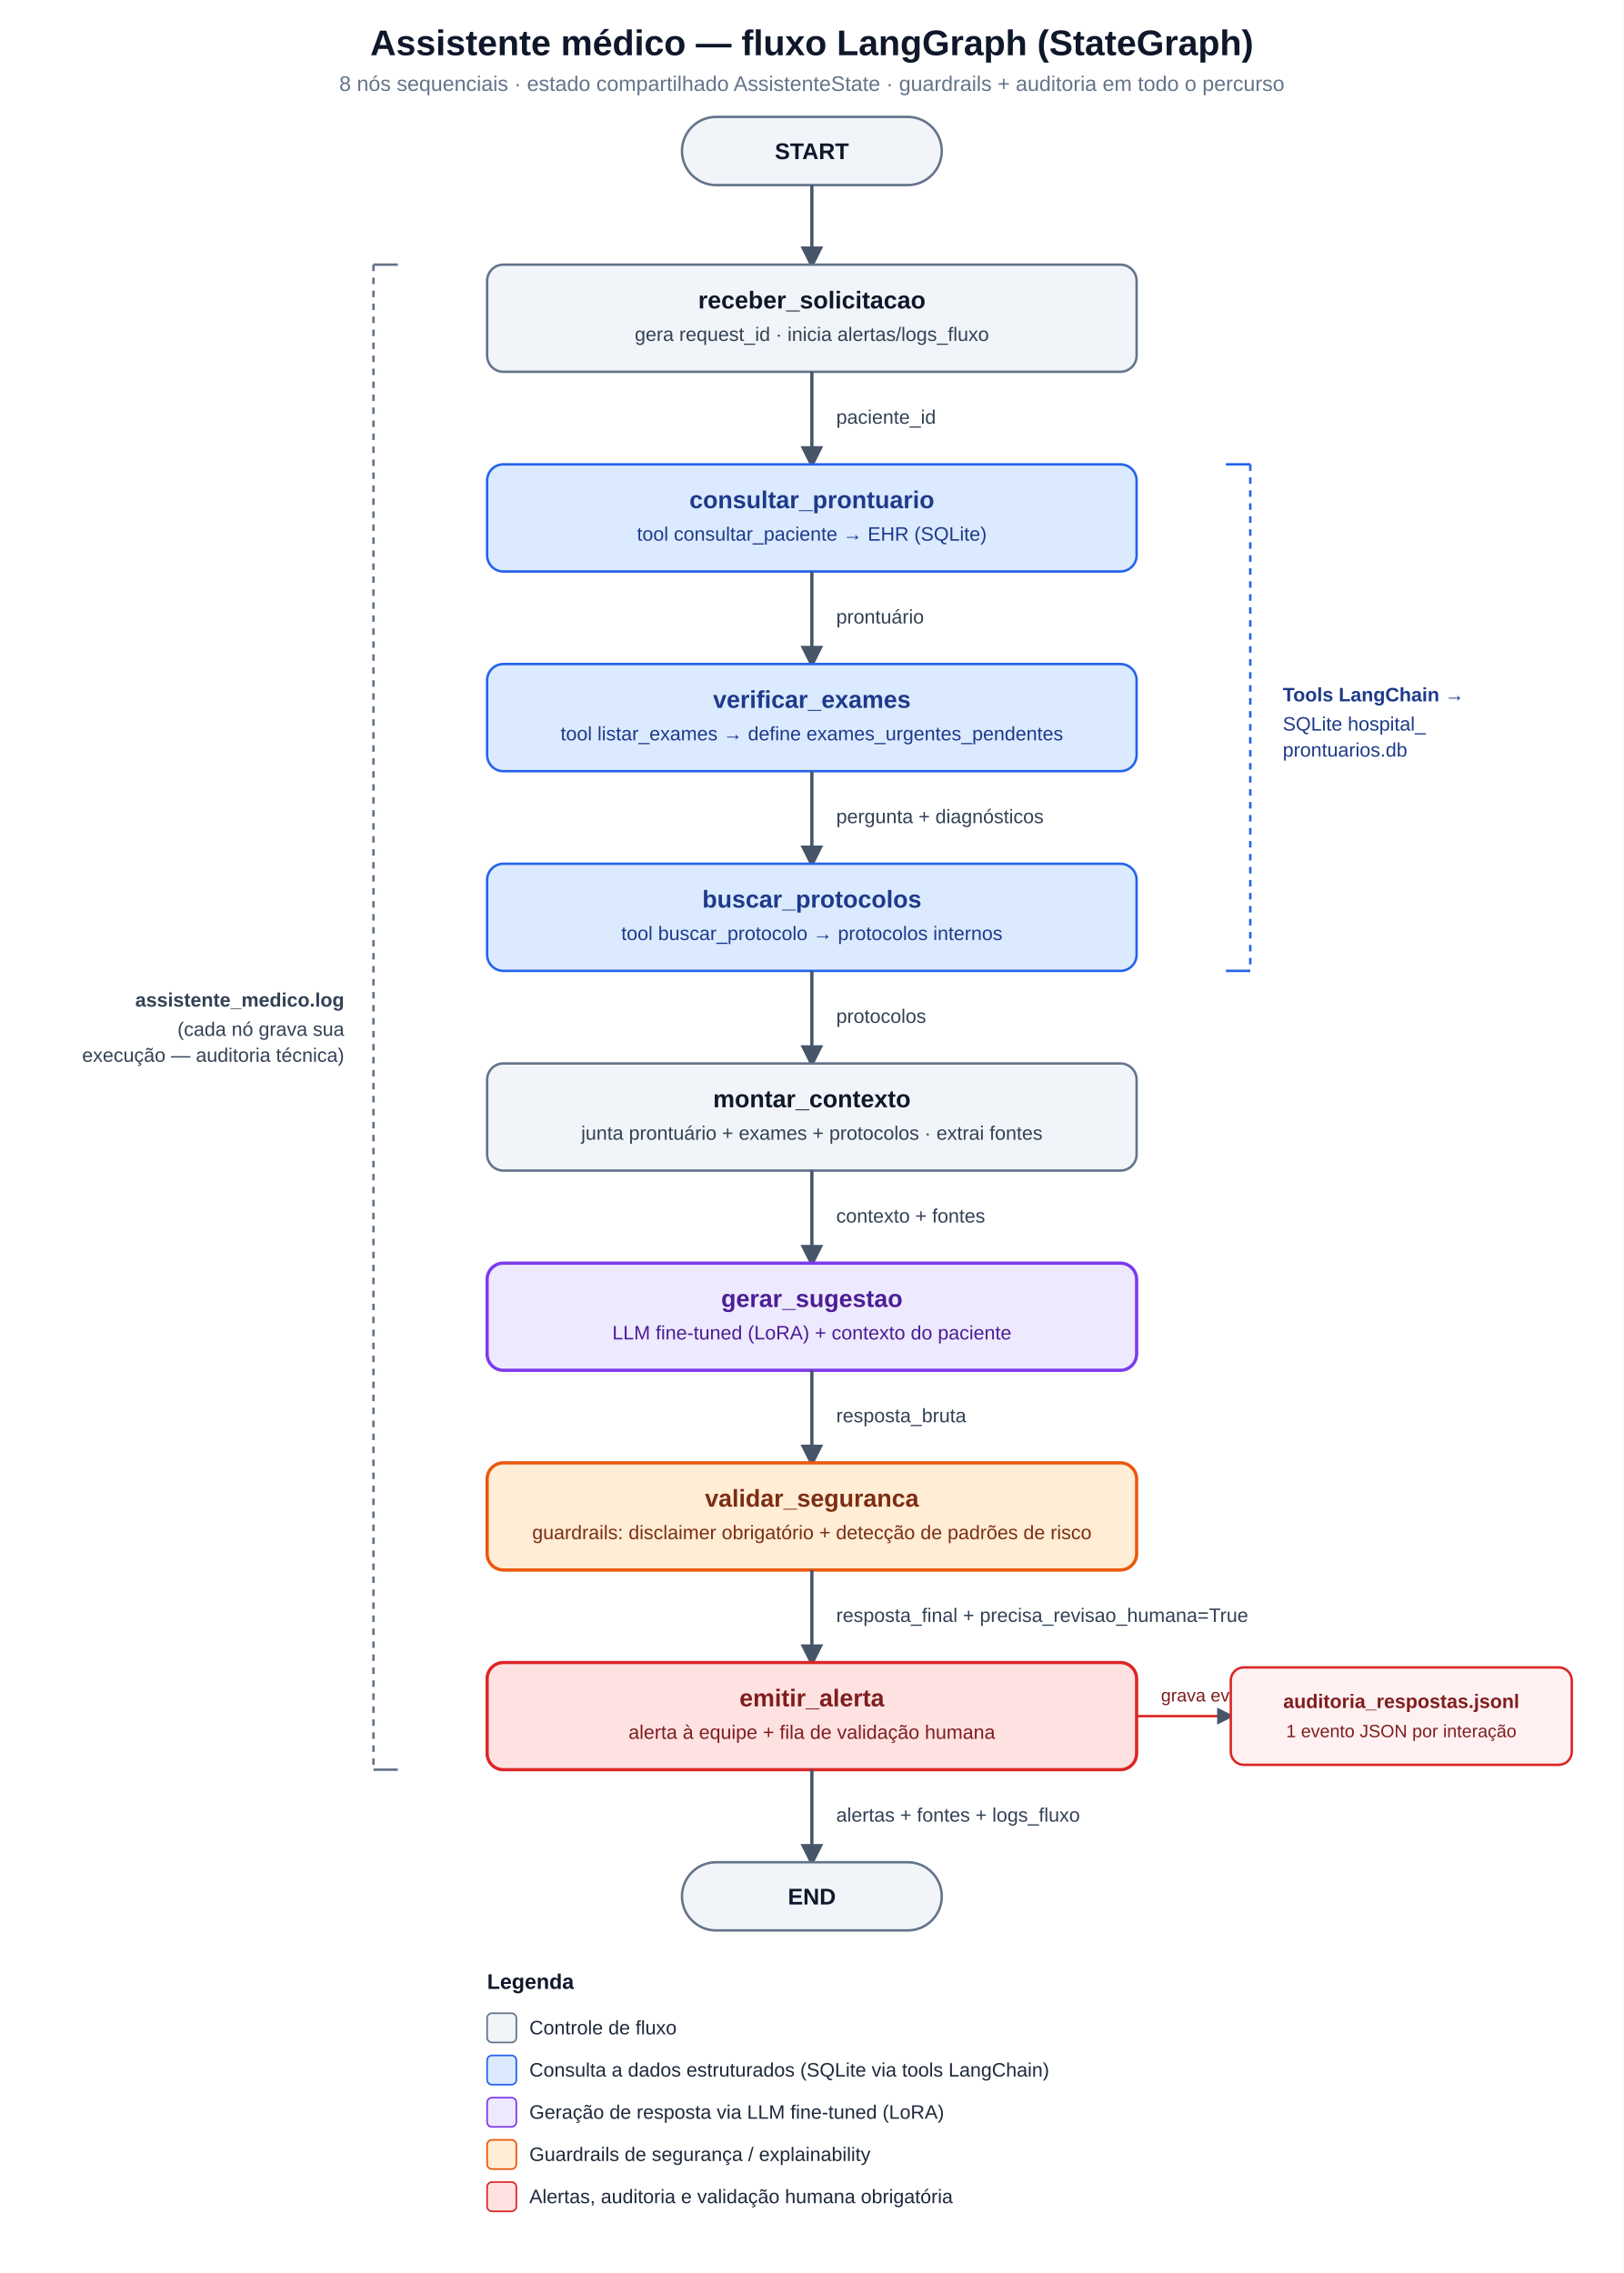
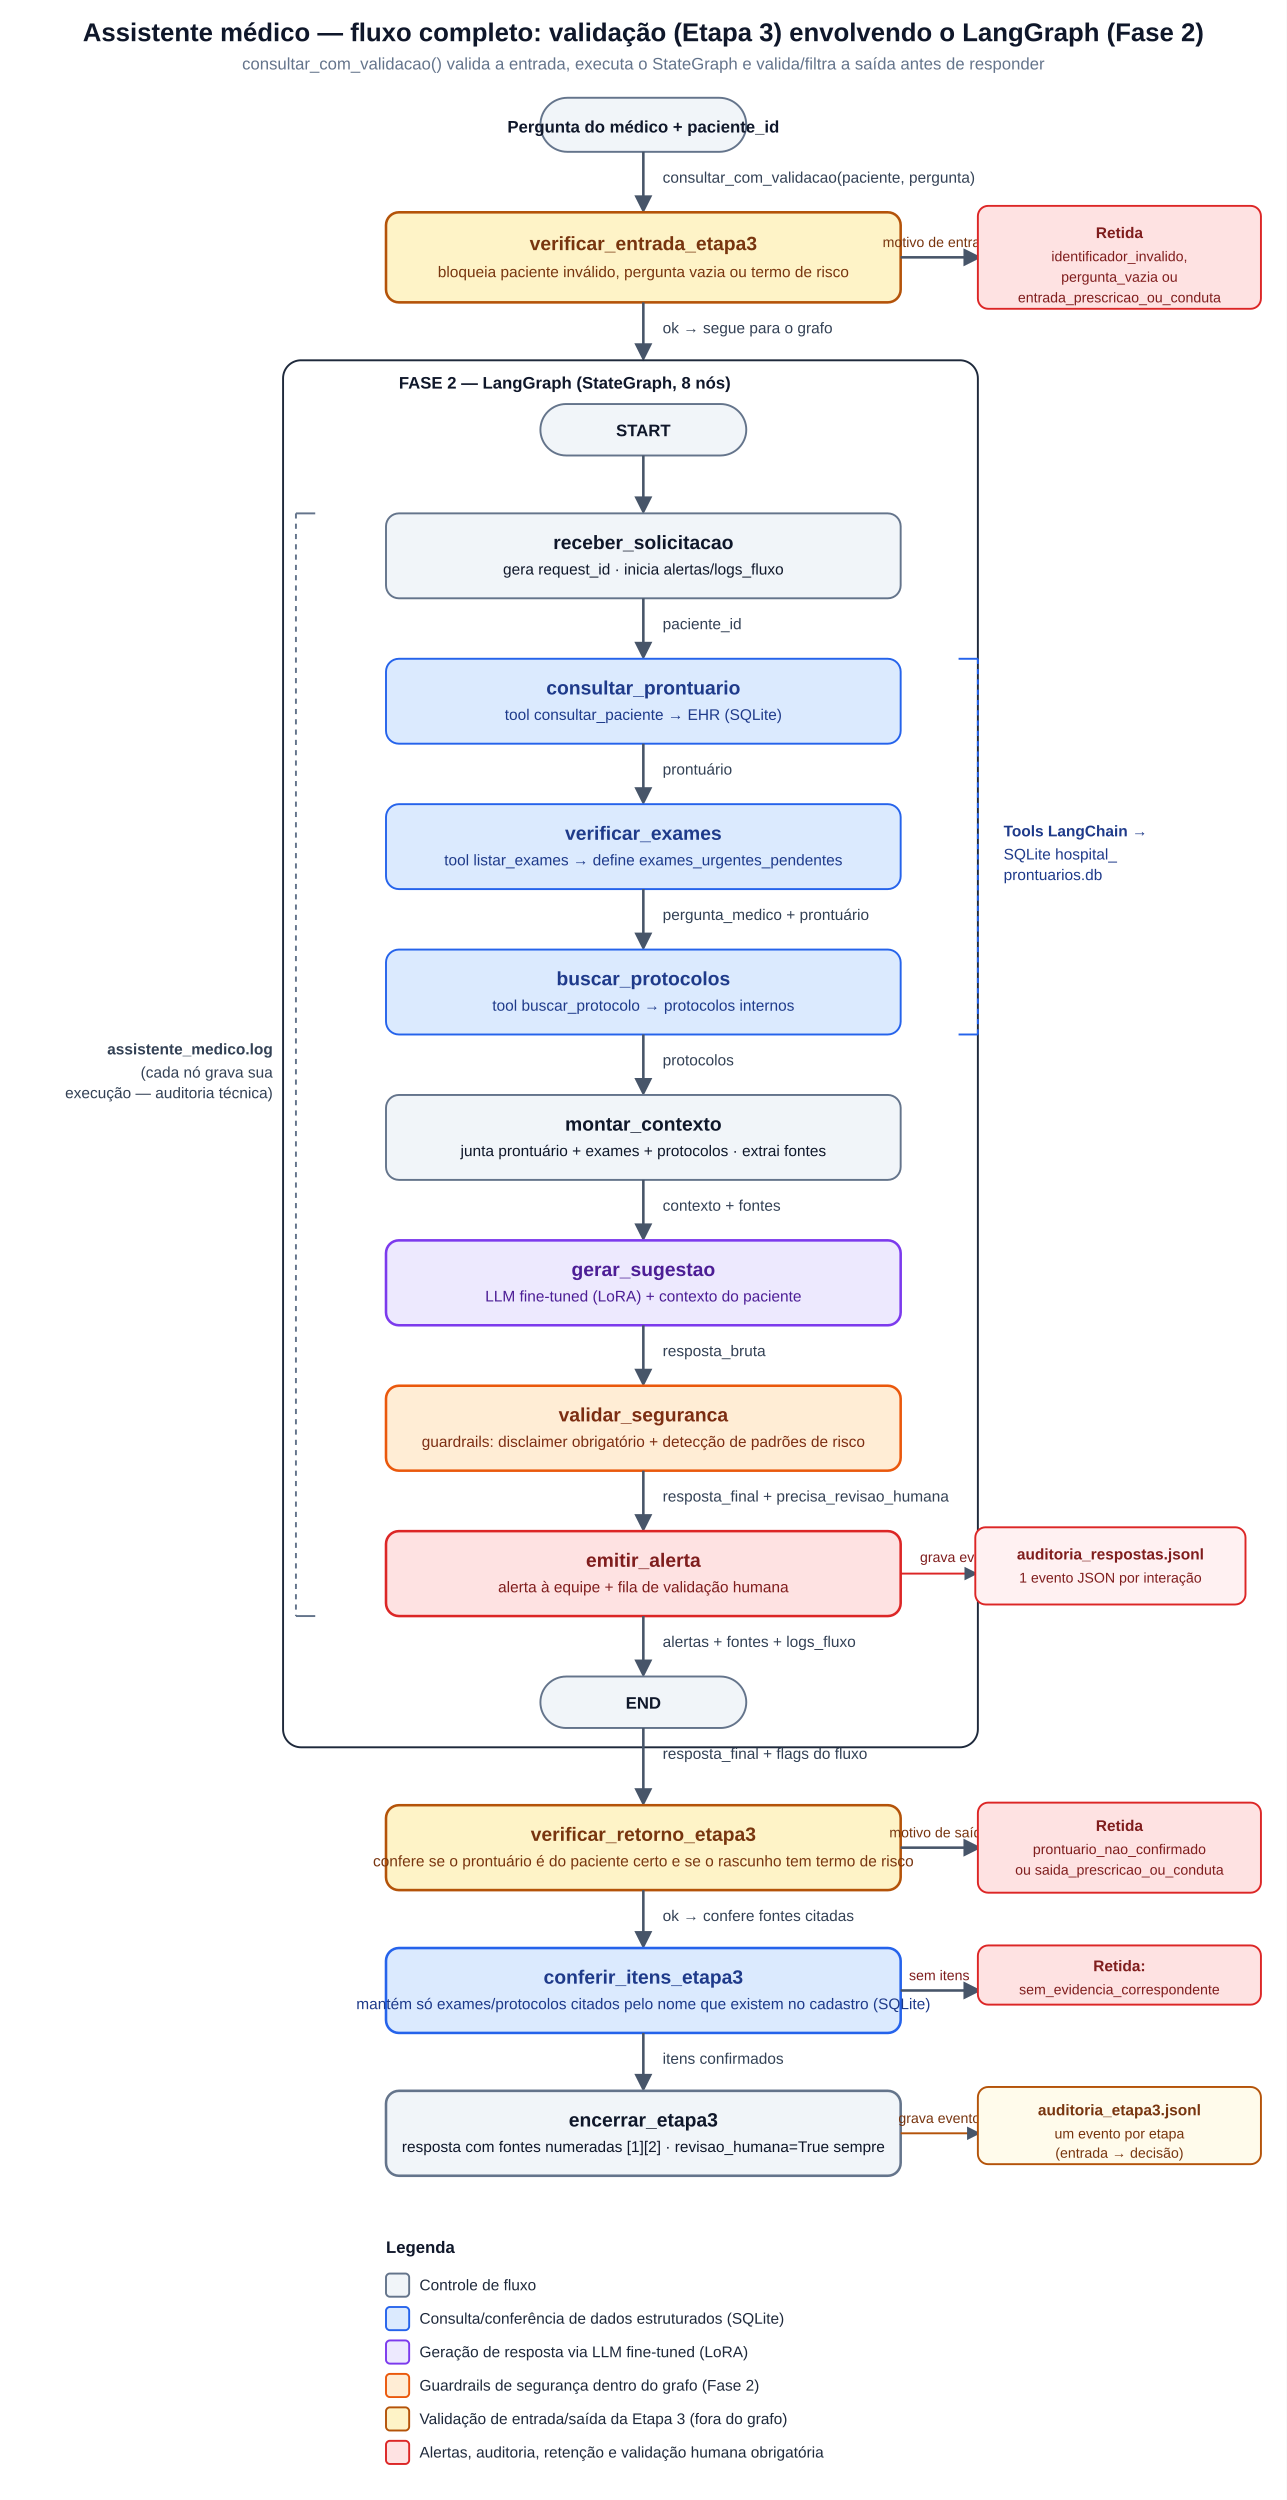
- <svg xmlns="http://www.w3.org/2000/svg" viewBox="0 0 1000 1400" role="img" aria-label="Fluxo do assistente médico orquestrado pelo LangGraph: do recebimento da pergunta à geração da sugestão com guardrails, auditoria e validação humana obrigatória">
+ <svg xmlns="http://www.w3.org/2000/svg" viewBox="0 0 1000 1943" role="img" aria-label="Fluxo completo do assistente médico: a camada de validação da Etapa 3 valida a entrada, executa o StateGraph da Fase 2 e valida e filtra a saída antes de responder, sempre exigindo revisão humana e registrando auditoria">
  <defs>
    <marker id="arrow" viewBox="0 0 10 10" refX="8" refY="5" markerWidth="7" markerHeight="7" orient="auto-start-reverse">
      <path d="M0,0 L10,5 L0,10 z" fill="#475569" />
    </marker>
  </defs>
-   <rect x="0" y="0" width="1000" height="1400" fill="#ffffff" />
-   <text x="500" y="34" text-anchor="middle" font-family="Segoe UI, Arial, sans-serif" font-size="22" font-weight="700" fill="#0f172a">
-     Assistente médico — fluxo LangGraph (StateGraph)
-   </text>
-   <text x="500" y="56" text-anchor="middle" font-family="Segoe UI, Arial, sans-serif" font-size="13" fill="#64748b">
-     8 nós sequenciais · estado compartilhado AssistenteState · guardrails + auditoria em todo o percurso
-   </text>
-   <rect x="420" y="72" width="160" height="42" rx="21" fill="#f1f5f9" stroke="#64748b" stroke-width="1.5" />
-   <text x="500" y="98" text-anchor="middle" font-family="Segoe UI, Arial, sans-serif" font-size="14" font-weight="700" fill="#0f172a">START</text>
-   <line x1="500" y1="114" x2="500" y2="163" stroke="#475569" stroke-width="2" marker-end="url(#arrow)" />
-   <rect x="300" y="163" width="400" height="66" rx="10" fill="#f1f5f9" stroke="#64748b" stroke-width="1.5" />
-   <text x="500" y="190" text-anchor="middle" font-family="Segoe UI, Arial, sans-serif" font-size="15" font-weight="700" fill="#0f172a">receber_solicitacao</text>
-   <text x="500" y="210" text-anchor="middle" font-family="Segoe UI, Arial, sans-serif" font-size="12" fill="#334155">gera request_id · inicia alertas/logs_fluxo</text>
-   <line x1="500" y1="229" x2="500" y2="286" stroke="#475569" stroke-width="2" marker-end="url(#arrow)" />
-   <text x="515" y="261" font-family="Segoe UI, Arial, sans-serif" font-size="12" fill="#334155">paciente_id</text>
-   <rect x="300" y="286" width="400" height="66" rx="10" fill="#dbeafe" stroke="#2563eb" stroke-width="1.5" />
-   <text x="500" y="313" text-anchor="middle" font-family="Segoe UI, Arial, sans-serif" font-size="15" font-weight="700" fill="#1e3a8a">consultar_prontuario</text>
-   <text x="500" y="333" text-anchor="middle" font-family="Segoe UI, Arial, sans-serif" font-size="12" fill="#1e3a8a">tool consultar_paciente → EHR (SQLite)</text>
-   <line x1="500" y1="352" x2="500" y2="409" stroke="#475569" stroke-width="2" marker-end="url(#arrow)" />
-   <text x="515" y="384" font-family="Segoe UI, Arial, sans-serif" font-size="12" fill="#334155">prontuário</text>
-   <rect x="300" y="409" width="400" height="66" rx="10" fill="#dbeafe" stroke="#2563eb" stroke-width="1.5" />
-   <text x="500" y="436" text-anchor="middle" font-family="Segoe UI, Arial, sans-serif" font-size="15" font-weight="700" fill="#1e3a8a">verificar_exames</text>
-   <text x="500" y="456" text-anchor="middle" font-family="Segoe UI, Arial, sans-serif" font-size="12" fill="#1e3a8a">tool listar_exames → define exames_urgentes_pendentes</text>
-   <line x1="500" y1="475" x2="500" y2="532" stroke="#475569" stroke-width="2" marker-end="url(#arrow)" />
-   <text x="515" y="507" font-family="Segoe UI, Arial, sans-serif" font-size="12" fill="#334155">pergunta + diagnósticos</text>
-   <rect x="300" y="532" width="400" height="66" rx="10" fill="#dbeafe" stroke="#2563eb" stroke-width="1.5" />
-   <text x="500" y="559" text-anchor="middle" font-family="Segoe UI, Arial, sans-serif" font-size="15" font-weight="700" fill="#1e3a8a">buscar_protocolos</text>
-   <text x="500" y="579" text-anchor="middle" font-family="Segoe UI, Arial, sans-serif" font-size="12" fill="#1e3a8a">tool buscar_protocolo → protocolos internos</text>
-   <line x1="500" y1="598" x2="500" y2="655" stroke="#475569" stroke-width="2" marker-end="url(#arrow)" />
-   <text x="515" y="630" font-family="Segoe UI, Arial, sans-serif" font-size="12" fill="#334155">protocolos</text>
-   <rect x="300" y="655" width="400" height="66" rx="10" fill="#f1f5f9" stroke="#64748b" stroke-width="1.5" />
-   <text x="500" y="682" text-anchor="middle" font-family="Segoe UI, Arial, sans-serif" font-size="15" font-weight="700" fill="#0f172a">montar_contexto</text>
-   <text x="500" y="702" text-anchor="middle" font-family="Segoe UI, Arial, sans-serif" font-size="12" fill="#334155">junta prontuário + exames + protocolos · extrai fontes</text>
-   <line x1="500" y1="721" x2="500" y2="778" stroke="#475569" stroke-width="2" marker-end="url(#arrow)" />
-   <text x="515" y="753" font-family="Segoe UI, Arial, sans-serif" font-size="12" fill="#334155">contexto + fontes</text>
-   <rect x="300" y="778" width="400" height="66" rx="10" fill="#ede9fe" stroke="#7c3aed" stroke-width="2" />
-   <text x="500" y="805" text-anchor="middle" font-family="Segoe UI, Arial, sans-serif" font-size="15" font-weight="700" fill="#4c1d95">gerar_sugestao</text>
-   <text x="500" y="825" text-anchor="middle" font-family="Segoe UI, Arial, sans-serif" font-size="12" fill="#4c1d95">LLM fine-tuned (LoRA) + contexto do paciente</text>
-   <line x1="500" y1="844" x2="500" y2="901" stroke="#475569" stroke-width="2" marker-end="url(#arrow)" />
-   <text x="515" y="876" font-family="Segoe UI, Arial, sans-serif" font-size="12" fill="#334155">resposta_bruta</text>
-   <rect x="300" y="901" width="400" height="66" rx="10" fill="#ffedd5" stroke="#ea580c" stroke-width="2" />
-   <text x="500" y="928" text-anchor="middle" font-family="Segoe UI, Arial, sans-serif" font-size="15" font-weight="700" fill="#7c2d12">validar_seguranca</text>
-   <text x="500" y="948" text-anchor="middle" font-family="Segoe UI, Arial, sans-serif" font-size="12" fill="#7c2d12">guardrails: disclaimer obrigatório + detecção de padrões de risco</text>
-   <line x1="500" y1="967" x2="500" y2="1024" stroke="#475569" stroke-width="2" marker-end="url(#arrow)" />
-   <text x="515" y="999" font-family="Segoe UI, Arial, sans-serif" font-size="12" fill="#334155">resposta_final + precisa_revisao_humana=True</text>
-   <rect x="300" y="1024" width="400" height="66" rx="10" fill="#fee2e2" stroke="#dc2626" stroke-width="2" />
-   <text x="500" y="1051" text-anchor="middle" font-family="Segoe UI, Arial, sans-serif" font-size="15" font-weight="700" fill="#7f1d1d">emitir_alerta</text>
-   <text x="500" y="1071" text-anchor="middle" font-family="Segoe UI, Arial, sans-serif" font-size="12" fill="#7f1d1d">alerta à equipe + fila de validação humana</text>
-   <line x1="500" y1="1090" x2="500" y2="1147" stroke="#475569" stroke-width="2" marker-end="url(#arrow)" />
-   <text x="515" y="1122" font-family="Segoe UI, Arial, sans-serif" font-size="12" fill="#334155">alertas + fontes + logs_fluxo</text>
-   <rect x="420" y="1147" width="160" height="42" rx="21" fill="#f1f5f9" stroke="#64748b" stroke-width="1.5" />
-   <text x="500" y="1173" text-anchor="middle" font-family="Segoe UI, Arial, sans-serif" font-size="14" font-weight="700" fill="#0f172a">END</text>
-   <line x1="700" y1="1057" x2="758" y2="1057" stroke="#dc2626" stroke-width="1.5" marker-end="url(#arrow)" />
-   <text x="715" y="1048" font-family="Segoe UI, Arial, sans-serif" font-size="11" fill="#7f1d1d">grava evento</text>
-   <rect x="758" y="1027" width="210" height="60" rx="8" fill="#fff1f2" stroke="#dc2626" stroke-width="1.5" />
-   <text x="863" y="1052" text-anchor="middle" font-family="Segoe UI, Arial, sans-serif" font-size="12" font-weight="700" fill="#7f1d1d">auditoria_respostas.jsonl</text>
-   <text x="863" y="1070" text-anchor="middle" font-family="Segoe UI, Arial, sans-serif" font-size="11" fill="#7f1d1d">1 evento JSON por interação</text>
-   <line x1="770" y1="286" x2="770" y2="598" stroke="#2563eb" stroke-width="1.5" stroke-dasharray="4 4" />
-   <line x1="770" y1="286" x2="755" y2="286" stroke="#2563eb" stroke-width="1.5" />
-   <line x1="770" y1="598" x2="755" y2="598" stroke="#2563eb" stroke-width="1.5" />
-   <text x="790" y="432" font-family="Segoe UI, Arial, sans-serif" font-size="12" font-weight="700" fill="#1e3a8a">Tools LangChain →</text>
-   <text x="790" y="450" font-family="Segoe UI, Arial, sans-serif" font-size="12" fill="#1e3a8a">SQLite hospital_</text>
-   <text x="790" y="466" font-family="Segoe UI, Arial, sans-serif" font-size="12" fill="#1e3a8a">prontuarios.db</text>
-   <line x1="230" y1="163" x2="230" y2="1090" stroke="#64748b" stroke-width="1.5" stroke-dasharray="4 4" />
-   <line x1="230" y1="163" x2="245" y2="163" stroke="#64748b" stroke-width="1.5" />
-   <line x1="230" y1="1090" x2="245" y2="1090" stroke="#64748b" stroke-width="1.5" />
-   <text x="212" y="620" text-anchor="end" font-family="Segoe UI, Arial, sans-serif" font-size="12" font-weight="700" fill="#334155">assistente_medico.log</text>
-   <text x="212" y="638" text-anchor="end" font-family="Segoe UI, Arial, sans-serif" font-size="12" fill="#334155">(cada nó grava sua</text>
-   <text x="212" y="654" text-anchor="end" font-family="Segoe UI, Arial, sans-serif" font-size="12" fill="#334155">execução — auditoria técnica)</text>
-   <text x="300" y="1225" font-family="Segoe UI, Arial, sans-serif" font-size="13" font-weight="700" fill="#0f172a">Legenda</text>
-   <rect x="300" y="1240" width="18" height="18" rx="3" fill="#f1f5f9" stroke="#64748b" />
-   <text x="326" y="1253" font-family="Segoe UI, Arial, sans-serif" font-size="12" fill="#1e293b">Controle de fluxo</text>
-   <rect x="300" y="1266" width="18" height="18" rx="3" fill="#dbeafe" stroke="#2563eb" />
-   <text x="326" y="1279" font-family="Segoe UI, Arial, sans-serif" font-size="12" fill="#1e293b">Consulta a dados estruturados (SQLite via tools LangChain)</text>
-   <rect x="300" y="1292" width="18" height="18" rx="3" fill="#ede9fe" stroke="#7c3aed" />
-   <text x="326" y="1305" font-family="Segoe UI, Arial, sans-serif" font-size="12" fill="#1e293b">Geração de resposta via LLM fine-tuned (LoRA)</text>
-   <rect x="300" y="1318" width="18" height="18" rx="3" fill="#ffedd5" stroke="#ea580c" />
-   <text x="326" y="1331" font-family="Segoe UI, Arial, sans-serif" font-size="12" fill="#1e293b">Guardrails de segurança / explainability</text>
-   <rect x="300" y="1344" width="18" height="18" rx="3" fill="#fee2e2" stroke="#dc2626" />
-   <text x="326" y="1357" font-family="Segoe UI, Arial, sans-serif" font-size="12" fill="#1e293b">Alertas, auditoria e validação humana obrigatória</text>
+   <rect x="0" y="0" width="1000" height="1943" fill="#ffffff" />
+   <text x="500" y="32" text-anchor="middle" font-family="Segoe UI, Arial, sans-serif" font-size="20" font-weight="700" fill="#0f172a">Assistente médico — fluxo completo: validação (Etapa 3) envolvendo o LangGraph (Fase 2)</text>
+   <text x="500" y="54" text-anchor="middle" font-family="Segoe UI, Arial, sans-serif" font-size="13" font-weight="400" fill="#64748b">consultar_com_validacao() valida a entrada, executa o StateGraph e valida/filtra a saída antes de responder</text>
+   <rect x="420" y="76" width="160" height="42" rx="21" fill="#f1f5f9" stroke="#64748b" stroke-width="1.5" />
+   <text x="500" y="103" text-anchor="middle" font-family="Segoe UI, Arial, sans-serif" font-size="13" font-weight="700" fill="#0f172a">Pergunta do médico + paciente_id</text>
+   <line x1="500" y1="118" x2="500" y2="163" stroke="#475569" stroke-width="2" marker-end="url(#arrow)" />
+   <text x="515" y="142" text-anchor="start" font-family="Segoe UI, Arial, sans-serif" font-size="12" font-weight="400" fill="#334155">consultar_com_validacao(paciente, pergunta)</text>
+   <rect x="300.0" y="165" width="400" height="70" rx="10" fill="#fef3c7" stroke="#b45309" stroke-width="2" />
+   <text x="500.0" y="194.4" text-anchor="middle" font-family="Segoe UI, Arial, sans-serif" font-size="15" font-weight="700" fill="#78350f">verificar_entrada_etapa3</text>
+   <text x="500.0" y="215.4" text-anchor="middle" font-family="Segoe UI, Arial, sans-serif" font-size="12" font-weight="400" fill="#78350f">bloqueia paciente inválido, pergunta vazia ou termo de risco</text>
+   <line x1="700.0" y1="200" x2="760.0" y2="200" stroke="#475569" stroke-width="2" marker-end="url(#arrow)" />
+   <text x="730.0" y="192" text-anchor="middle" font-family="Segoe UI, Arial, sans-serif" font-size="11" font-weight="400" fill="#78350f">motivo de entrada</text>
+   <rect x="760.0" y="160" width="220" height="80" rx="8" fill="#fee2e2" stroke="#dc2626" stroke-width="1.5" />
+   <text x="870.0" y="185" text-anchor="middle" font-family="Segoe UI, Arial, sans-serif" font-size="12" font-weight="700" fill="#7f1d1d">Retida</text>
+   <text x="870.0" y="203" text-anchor="middle" font-family="Segoe UI, Arial, sans-serif" font-size="11" font-weight="400" fill="#7f1d1d">identificador_invalido,</text>
+   <text x="870.0" y="219" text-anchor="middle" font-family="Segoe UI, Arial, sans-serif" font-size="11" font-weight="400" fill="#7f1d1d">pergunta_vazia ou</text>
+   <text x="870.0" y="235" text-anchor="middle" font-family="Segoe UI, Arial, sans-serif" font-size="11" font-weight="400" fill="#7f1d1d">entrada_prescricao_ou_conduta</text>
+   <line x1="500" y1="235" x2="500" y2="278" stroke="#475569" stroke-width="2" marker-end="url(#arrow)" />
+   <text x="515" y="259" text-anchor="start" font-family="Segoe UI, Arial, sans-serif" font-size="12" font-weight="400" fill="#334155">ok → segue para o grafo</text>
+   <rect x="220.0" y="280" width="540.0" height="1078" rx="14" fill="none" stroke="#1e293b" stroke-width="1.5" />
+   <text x="310.0" y="302" text-anchor="start" font-family="Segoe UI, Arial, sans-serif" font-size="13" font-weight="700" fill="#0f172a">FASE 2 — LangGraph (StateGraph, 8 nós)</text>
+   <rect x="420" y="314" width="160" height="40" rx="20" fill="#f1f5f9" stroke="#64748b" stroke-width="1.5" />
+   <text x="500" y="339" text-anchor="middle" font-family="Segoe UI, Arial, sans-serif" font-size="13" font-weight="700" fill="#0f172a">START</text>
+   <line x1="500" y1="354" x2="500" y2="397" stroke="#475569" stroke-width="2" marker-end="url(#arrow)" />
+   <rect x="300.0" y="399" width="400" height="66" rx="10" fill="#f1f5f9" stroke="#64748b" stroke-width="1.5" />
+   <text x="500.0" y="426.72" text-anchor="middle" font-family="Segoe UI, Arial, sans-serif" font-size="15" font-weight="700" fill="#0f172a">receber_solicitacao</text>
+   <text x="500.0" y="446.52" text-anchor="middle" font-family="Segoe UI, Arial, sans-serif" font-size="12" font-weight="400" fill="#0f172a">gera request_id · inicia alertas/logs_fluxo</text>
+   <line x1="500" y1="465" x2="500" y2="510" stroke="#475569" stroke-width="2" marker-end="url(#arrow)" />
+   <text x="515" y="489" text-anchor="start" font-family="Segoe UI, Arial, sans-serif" font-size="12" font-weight="400" fill="#334155">paciente_id</text>
+   <rect x="300.0" y="512" width="400" height="66" rx="10" fill="#dbeafe" stroke="#2563eb" stroke-width="1.5" />
+   <text x="500.0" y="539.72" text-anchor="middle" font-family="Segoe UI, Arial, sans-serif" font-size="15" font-weight="700" fill="#1e3a8a">consultar_prontuario</text>
+   <text x="500.0" y="559.52" text-anchor="middle" font-family="Segoe UI, Arial, sans-serif" font-size="12" font-weight="400" fill="#1e3a8a">tool consultar_paciente → EHR (SQLite)</text>
+   <line x1="500" y1="578" x2="500" y2="623" stroke="#475569" stroke-width="2" marker-end="url(#arrow)" />
+   <text x="515" y="602" text-anchor="start" font-family="Segoe UI, Arial, sans-serif" font-size="12" font-weight="400" fill="#334155">prontuário</text>
+   <rect x="300.0" y="625" width="400" height="66" rx="10" fill="#dbeafe" stroke="#2563eb" stroke-width="1.5" />
+   <text x="500.0" y="652.72" text-anchor="middle" font-family="Segoe UI, Arial, sans-serif" font-size="15" font-weight="700" fill="#1e3a8a">verificar_exames</text>
+   <text x="500.0" y="672.52" text-anchor="middle" font-family="Segoe UI, Arial, sans-serif" font-size="12" font-weight="400" fill="#1e3a8a">tool listar_exames → define exames_urgentes_pendentes</text>
+   <line x1="500" y1="691" x2="500" y2="736" stroke="#475569" stroke-width="2" marker-end="url(#arrow)" />
+   <text x="515" y="715" text-anchor="start" font-family="Segoe UI, Arial, sans-serif" font-size="12" font-weight="400" fill="#334155">pergunta_medico + prontuário</text>
+   <rect x="300.0" y="738" width="400" height="66" rx="10" fill="#dbeafe" stroke="#2563eb" stroke-width="1.5" />
+   <text x="500.0" y="765.72" text-anchor="middle" font-family="Segoe UI, Arial, sans-serif" font-size="15" font-weight="700" fill="#1e3a8a">buscar_protocolos</text>
+   <text x="500.0" y="785.52" text-anchor="middle" font-family="Segoe UI, Arial, sans-serif" font-size="12" font-weight="400" fill="#1e3a8a">tool buscar_protocolo → protocolos internos</text>
+   <line x1="500" y1="804" x2="500" y2="849" stroke="#475569" stroke-width="2" marker-end="url(#arrow)" />
+   <text x="515" y="828" text-anchor="start" font-family="Segoe UI, Arial, sans-serif" font-size="12" font-weight="400" fill="#334155">protocolos</text>
+   <rect x="300.0" y="851" width="400" height="66" rx="10" fill="#f1f5f9" stroke="#64748b" stroke-width="1.5" />
+   <text x="500.0" y="878.72" text-anchor="middle" font-family="Segoe UI, Arial, sans-serif" font-size="15" font-weight="700" fill="#0f172a">montar_contexto</text>
+   <text x="500.0" y="898.52" text-anchor="middle" font-family="Segoe UI, Arial, sans-serif" font-size="12" font-weight="400" fill="#0f172a">junta prontuário + exames + protocolos · extrai fontes</text>
+   <line x1="500" y1="917" x2="500" y2="962" stroke="#475569" stroke-width="2" marker-end="url(#arrow)" />
+   <text x="515" y="941" text-anchor="start" font-family="Segoe UI, Arial, sans-serif" font-size="12" font-weight="400" fill="#334155">contexto + fontes</text>
+   <rect x="300.0" y="964" width="400" height="66" rx="10" fill="#ede9fe" stroke="#7c3aed" stroke-width="2" />
+   <text x="500.0" y="991.72" text-anchor="middle" font-family="Segoe UI, Arial, sans-serif" font-size="15" font-weight="700" fill="#4c1d95">gerar_sugestao</text>
+   <text x="500.0" y="1011.52" text-anchor="middle" font-family="Segoe UI, Arial, sans-serif" font-size="12" font-weight="400" fill="#4c1d95">LLM fine-tuned (LoRA) + contexto do paciente</text>
+   <line x1="500" y1="1030" x2="500" y2="1075" stroke="#475569" stroke-width="2" marker-end="url(#arrow)" />
+   <text x="515" y="1054" text-anchor="start" font-family="Segoe UI, Arial, sans-serif" font-size="12" font-weight="400" fill="#334155">resposta_bruta</text>
+   <rect x="300.0" y="1077" width="400" height="66" rx="10" fill="#ffedd5" stroke="#ea580c" stroke-width="2" />
+   <text x="500.0" y="1104.72" text-anchor="middle" font-family="Segoe UI, Arial, sans-serif" font-size="15" font-weight="700" fill="#7c2d12">validar_seguranca</text>
+   <text x="500.0" y="1124.52" text-anchor="middle" font-family="Segoe UI, Arial, sans-serif" font-size="12" font-weight="400" fill="#7c2d12">guardrails: disclaimer obrigatório + detecção de padrões de risco</text>
+   <line x1="500" y1="1143" x2="500" y2="1188" stroke="#475569" stroke-width="2" marker-end="url(#arrow)" />
+   <text x="515" y="1167" text-anchor="start" font-family="Segoe UI, Arial, sans-serif" font-size="12" font-weight="400" fill="#334155">resposta_final + precisa_revisao_humana</text>
+   <rect x="300.0" y="1190" width="400" height="66" rx="10" fill="#fee2e2" stroke="#dc2626" stroke-width="2" />
+   <text x="500.0" y="1217.72" text-anchor="middle" font-family="Segoe UI, Arial, sans-serif" font-size="15" font-weight="700" fill="#7f1d1d">emitir_alerta</text>
+   <text x="500.0" y="1237.52" text-anchor="middle" font-family="Segoe UI, Arial, sans-serif" font-size="12" font-weight="400" fill="#7f1d1d">alerta à equipe + fila de validação humana</text>
+   <line x1="500" y1="1256" x2="500" y2="1301" stroke="#475569" stroke-width="2" marker-end="url(#arrow)" />
+   <text x="515" y="1280" text-anchor="start" font-family="Segoe UI, Arial, sans-serif" font-size="12" font-weight="400" fill="#334155">alertas + fontes + logs_fluxo</text>
+   <rect x="420" y="1303" width="160" height="40" rx="20" fill="#f1f5f9" stroke="#64748b" stroke-width="1.5" />
+   <text x="500" y="1328" text-anchor="middle" font-family="Segoe UI, Arial, sans-serif" font-size="13" font-weight="700" fill="#0f172a">END</text>
+   <line x1="700.0" y1="1223" x2="758.0" y2="1223" stroke="#dc2626" stroke-width="1.5" marker-end="url(#arrow)" />
+   <text x="715.0" y="1214" text-anchor="start" font-family="Segoe UI, Arial, sans-serif" font-size="11" font-weight="400" fill="#7f1d1d">grava evento</text>
+   <rect x="758.0" y="1187" width="210" height="60" rx="8" fill="#fff1f2" stroke="#dc2626" stroke-width="1.5" />
+   <text x="863.0" y="1212" text-anchor="middle" font-family="Segoe UI, Arial, sans-serif" font-size="12" font-weight="700" fill="#7f1d1d">auditoria_respostas.jsonl</text>
+   <text x="863.0" y="1230" text-anchor="middle" font-family="Segoe UI, Arial, sans-serif" font-size="11" font-weight="400" fill="#7f1d1d">1 evento JSON por interação</text>
+   <line x1="760.0" y1="512" x2="760.0" y2="804" stroke="#2563eb" stroke-width="1.5" stroke-dasharray="4 4" />
+   <line x1="760.0" y1="512" x2="745.0" y2="512" stroke="#2563eb" stroke-width="1.5" />
+   <line x1="760.0" y1="804" x2="745.0" y2="804" stroke="#2563eb" stroke-width="1.5" />
+   <text x="780.0" y="650.0" text-anchor="start" font-family="Segoe UI, Arial, sans-serif" font-size="12" font-weight="700" fill="#1e3a8a">Tools LangChain →</text>
+   <text x="780.0" y="668.0" text-anchor="start" font-family="Segoe UI, Arial, sans-serif" font-size="12" font-weight="400" fill="#1e3a8a">SQLite hospital_</text>
+   <text x="780.0" y="684.0" text-anchor="start" font-family="Segoe UI, Arial, sans-serif" font-size="12" font-weight="400" fill="#1e3a8a">prontuarios.db</text>
+   <line x1="230.0" y1="399" x2="230.0" y2="1256" stroke="#64748b" stroke-width="1.5" stroke-dasharray="4 4" />
+   <line x1="230.0" y1="399" x2="245.0" y2="399" stroke="#64748b" stroke-width="1.5" />
+   <line x1="230.0" y1="1256" x2="245.0" y2="1256" stroke="#64748b" stroke-width="1.5" />
+   <text x="212.0" y="819.5" text-anchor="end" font-family="Segoe UI, Arial, sans-serif" font-size="12" font-weight="700" fill="#334155">assistente_medico.log</text>
+   <text x="212.0" y="837.5" text-anchor="end" font-family="Segoe UI, Arial, sans-serif" font-size="12" font-weight="400" fill="#334155">(cada nó grava sua</text>
+   <text x="212.0" y="853.5" text-anchor="end" font-family="Segoe UI, Arial, sans-serif" font-size="12" font-weight="400" fill="#334155">execução — auditoria técnica)</text>
+   <line x1="500" y1="1343" x2="500" y2="1401" stroke="#475569" stroke-width="2" marker-end="url(#arrow)" />
+   <text x="515" y="1367" text-anchor="start" font-family="Segoe UI, Arial, sans-serif" font-size="12" font-weight="400" fill="#334155">resposta_final + flags do fluxo</text>
+   <rect x="300.0" y="1403" width="400" height="66" rx="10" fill="#fef3c7" stroke="#b45309" stroke-width="2" />
+   <text x="500.0" y="1430.72" text-anchor="middle" font-family="Segoe UI, Arial, sans-serif" font-size="15" font-weight="700" fill="#78350f">verificar_retorno_etapa3</text>
+   <text x="500.0" y="1450.52" text-anchor="middle" font-family="Segoe UI, Arial, sans-serif" font-size="12" font-weight="400" fill="#78350f">confere se o prontuário é do paciente certo e se o rascunho tem termo de risco</text>
+   <line x1="700.0" y1="1436" x2="760.0" y2="1436" stroke="#475569" stroke-width="2" marker-end="url(#arrow)" />
+   <text x="730.0" y="1428" text-anchor="middle" font-family="Segoe UI, Arial, sans-serif" font-size="11" font-weight="400" fill="#78350f">motivo de saída</text>
+   <rect x="760.0" y="1401" width="220" height="70" rx="8" fill="#fee2e2" stroke="#dc2626" stroke-width="1.5" />
+   <text x="870.0" y="1423" text-anchor="middle" font-family="Segoe UI, Arial, sans-serif" font-size="12" font-weight="700" fill="#7f1d1d">Retida</text>
+   <text x="870.0" y="1441" text-anchor="middle" font-family="Segoe UI, Arial, sans-serif" font-size="11" font-weight="400" fill="#7f1d1d">prontuario_nao_confirmado</text>
+   <text x="870.0" y="1457" text-anchor="middle" font-family="Segoe UI, Arial, sans-serif" font-size="11" font-weight="400" fill="#7f1d1d">ou saida_prescricao_ou_conduta</text>
+   <line x1="500" y1="1469" x2="500" y2="1512" stroke="#475569" stroke-width="2" marker-end="url(#arrow)" />
+   <text x="515" y="1493" text-anchor="start" font-family="Segoe UI, Arial, sans-serif" font-size="12" font-weight="400" fill="#334155">ok → confere fontes citadas</text>
+   <rect x="300.0" y="1514" width="400" height="66" rx="10" fill="#dbeafe" stroke="#2563eb" stroke-width="2" />
+   <text x="500.0" y="1541.72" text-anchor="middle" font-family="Segoe UI, Arial, sans-serif" font-size="15" font-weight="700" fill="#1e3a8a">conferir_itens_etapa3</text>
+   <text x="500.0" y="1561.52" text-anchor="middle" font-family="Segoe UI, Arial, sans-serif" font-size="12" font-weight="400" fill="#1e3a8a">mantém só exames/protocolos citados pelo nome que existem no cadastro (SQLite)</text>
+   <line x1="700.0" y1="1547" x2="760.0" y2="1547" stroke="#475569" stroke-width="2" marker-end="url(#arrow)" />
+   <text x="730.0" y="1539" text-anchor="middle" font-family="Segoe UI, Arial, sans-serif" font-size="11" font-weight="400" fill="#7f1d1d">sem itens</text>
+   <rect x="760.0" y="1512" width="220" height="46" rx="8" fill="#fee2e2" stroke="#dc2626" stroke-width="1.5" />
+   <text x="870.0" y="1532" text-anchor="middle" font-family="Segoe UI, Arial, sans-serif" font-size="12" font-weight="700" fill="#7f1d1d">Retida:</text>
+   <text x="870.0" y="1550" text-anchor="middle" font-family="Segoe UI, Arial, sans-serif" font-size="11" font-weight="400" fill="#7f1d1d">sem_evidencia_correspondente</text>
+   <line x1="500" y1="1580" x2="500" y2="1623" stroke="#475569" stroke-width="2" marker-end="url(#arrow)" />
+   <text x="515" y="1604" text-anchor="start" font-family="Segoe UI, Arial, sans-serif" font-size="12" font-weight="400" fill="#334155">itens confirmados</text>
+   <rect x="300.0" y="1625" width="400" height="66" rx="10" fill="#f1f5f9" stroke="#64748b" stroke-width="2" />
+   <text x="500.0" y="1652.72" text-anchor="middle" font-family="Segoe UI, Arial, sans-serif" font-size="15" font-weight="700" fill="#0f172a">encerrar_etapa3</text>
+   <text x="500.0" y="1672.52" text-anchor="middle" font-family="Segoe UI, Arial, sans-serif" font-size="12" font-weight="400" fill="#0f172a">resposta com fontes numeradas [1][2] · revisao_humana=True sempre</text>
+   <line x1="700.0" y1="1658" x2="760.0" y2="1658" stroke="#b45309" stroke-width="1.5" marker-end="url(#arrow)" />
+   <text x="730.0" y="1650" text-anchor="middle" font-family="Segoe UI, Arial, sans-serif" font-size="11" font-weight="400" fill="#78350f">grava evento</text>
+   <rect x="760.0" y="1622" width="220" height="60" rx="8" fill="#fffbeb" stroke="#b45309" stroke-width="1.5" />
+   <text x="870.0" y="1644" text-anchor="middle" font-family="Segoe UI, Arial, sans-serif" font-size="12" font-weight="700" fill="#78350f">auditoria_etapa3.jsonl</text>
+   <text x="870.0" y="1662" text-anchor="middle" font-family="Segoe UI, Arial, sans-serif" font-size="11" font-weight="400" fill="#78350f">um evento por etapa</text>
+   <text x="870.0" y="1677" text-anchor="middle" font-family="Segoe UI, Arial, sans-serif" font-size="11" font-weight="400" fill="#78350f">(entrada → decisão)</text>
+   <text x="300.0" y="1751" text-anchor="start" font-family="Segoe UI, Arial, sans-serif" font-size="13" font-weight="700" fill="#0f172a">Legenda</text>
+   <rect x="300.0" y="1767" width="18" height="18" rx="3" fill="#f1f5f9" stroke="#64748b" stroke-width="1.5" />
+   <text x="326.0" y="1780" text-anchor="start" font-family="Segoe UI, Arial, sans-serif" font-size="12" font-weight="400" fill="#1e293b">Controle de fluxo</text>
+   <rect x="300.0" y="1793" width="18" height="18" rx="3" fill="#dbeafe" stroke="#2563eb" stroke-width="1.5" />
+   <text x="326.0" y="1806" text-anchor="start" font-family="Segoe UI, Arial, sans-serif" font-size="12" font-weight="400" fill="#1e293b">Consulta/conferência de dados estruturados (SQLite)</text>
+   <rect x="300.0" y="1819" width="18" height="18" rx="3" fill="#ede9fe" stroke="#7c3aed" stroke-width="1.5" />
+   <text x="326.0" y="1832" text-anchor="start" font-family="Segoe UI, Arial, sans-serif" font-size="12" font-weight="400" fill="#1e293b">Geração de resposta via LLM fine-tuned (LoRA)</text>
+   <rect x="300.0" y="1845" width="18" height="18" rx="3" fill="#ffedd5" stroke="#ea580c" stroke-width="1.5" />
+   <text x="326.0" y="1858" text-anchor="start" font-family="Segoe UI, Arial, sans-serif" font-size="12" font-weight="400" fill="#1e293b">Guardrails de segurança dentro do grafo (Fase 2)</text>
+   <rect x="300.0" y="1871" width="18" height="18" rx="3" fill="#fef3c7" stroke="#b45309" stroke-width="1.5" />
+   <text x="326.0" y="1884" text-anchor="start" font-family="Segoe UI, Arial, sans-serif" font-size="12" font-weight="400" fill="#1e293b">Validação de entrada/saída da Etapa 3 (fora do grafo)</text>
+   <rect x="300.0" y="1897" width="18" height="18" rx="3" fill="#fee2e2" stroke="#dc2626" stroke-width="1.5" />
+   <text x="326.0" y="1910" text-anchor="start" font-family="Segoe UI, Arial, sans-serif" font-size="12" font-weight="400" fill="#1e293b">Alertas, auditoria, retenção e validação humana obrigatória</text>
</svg>
